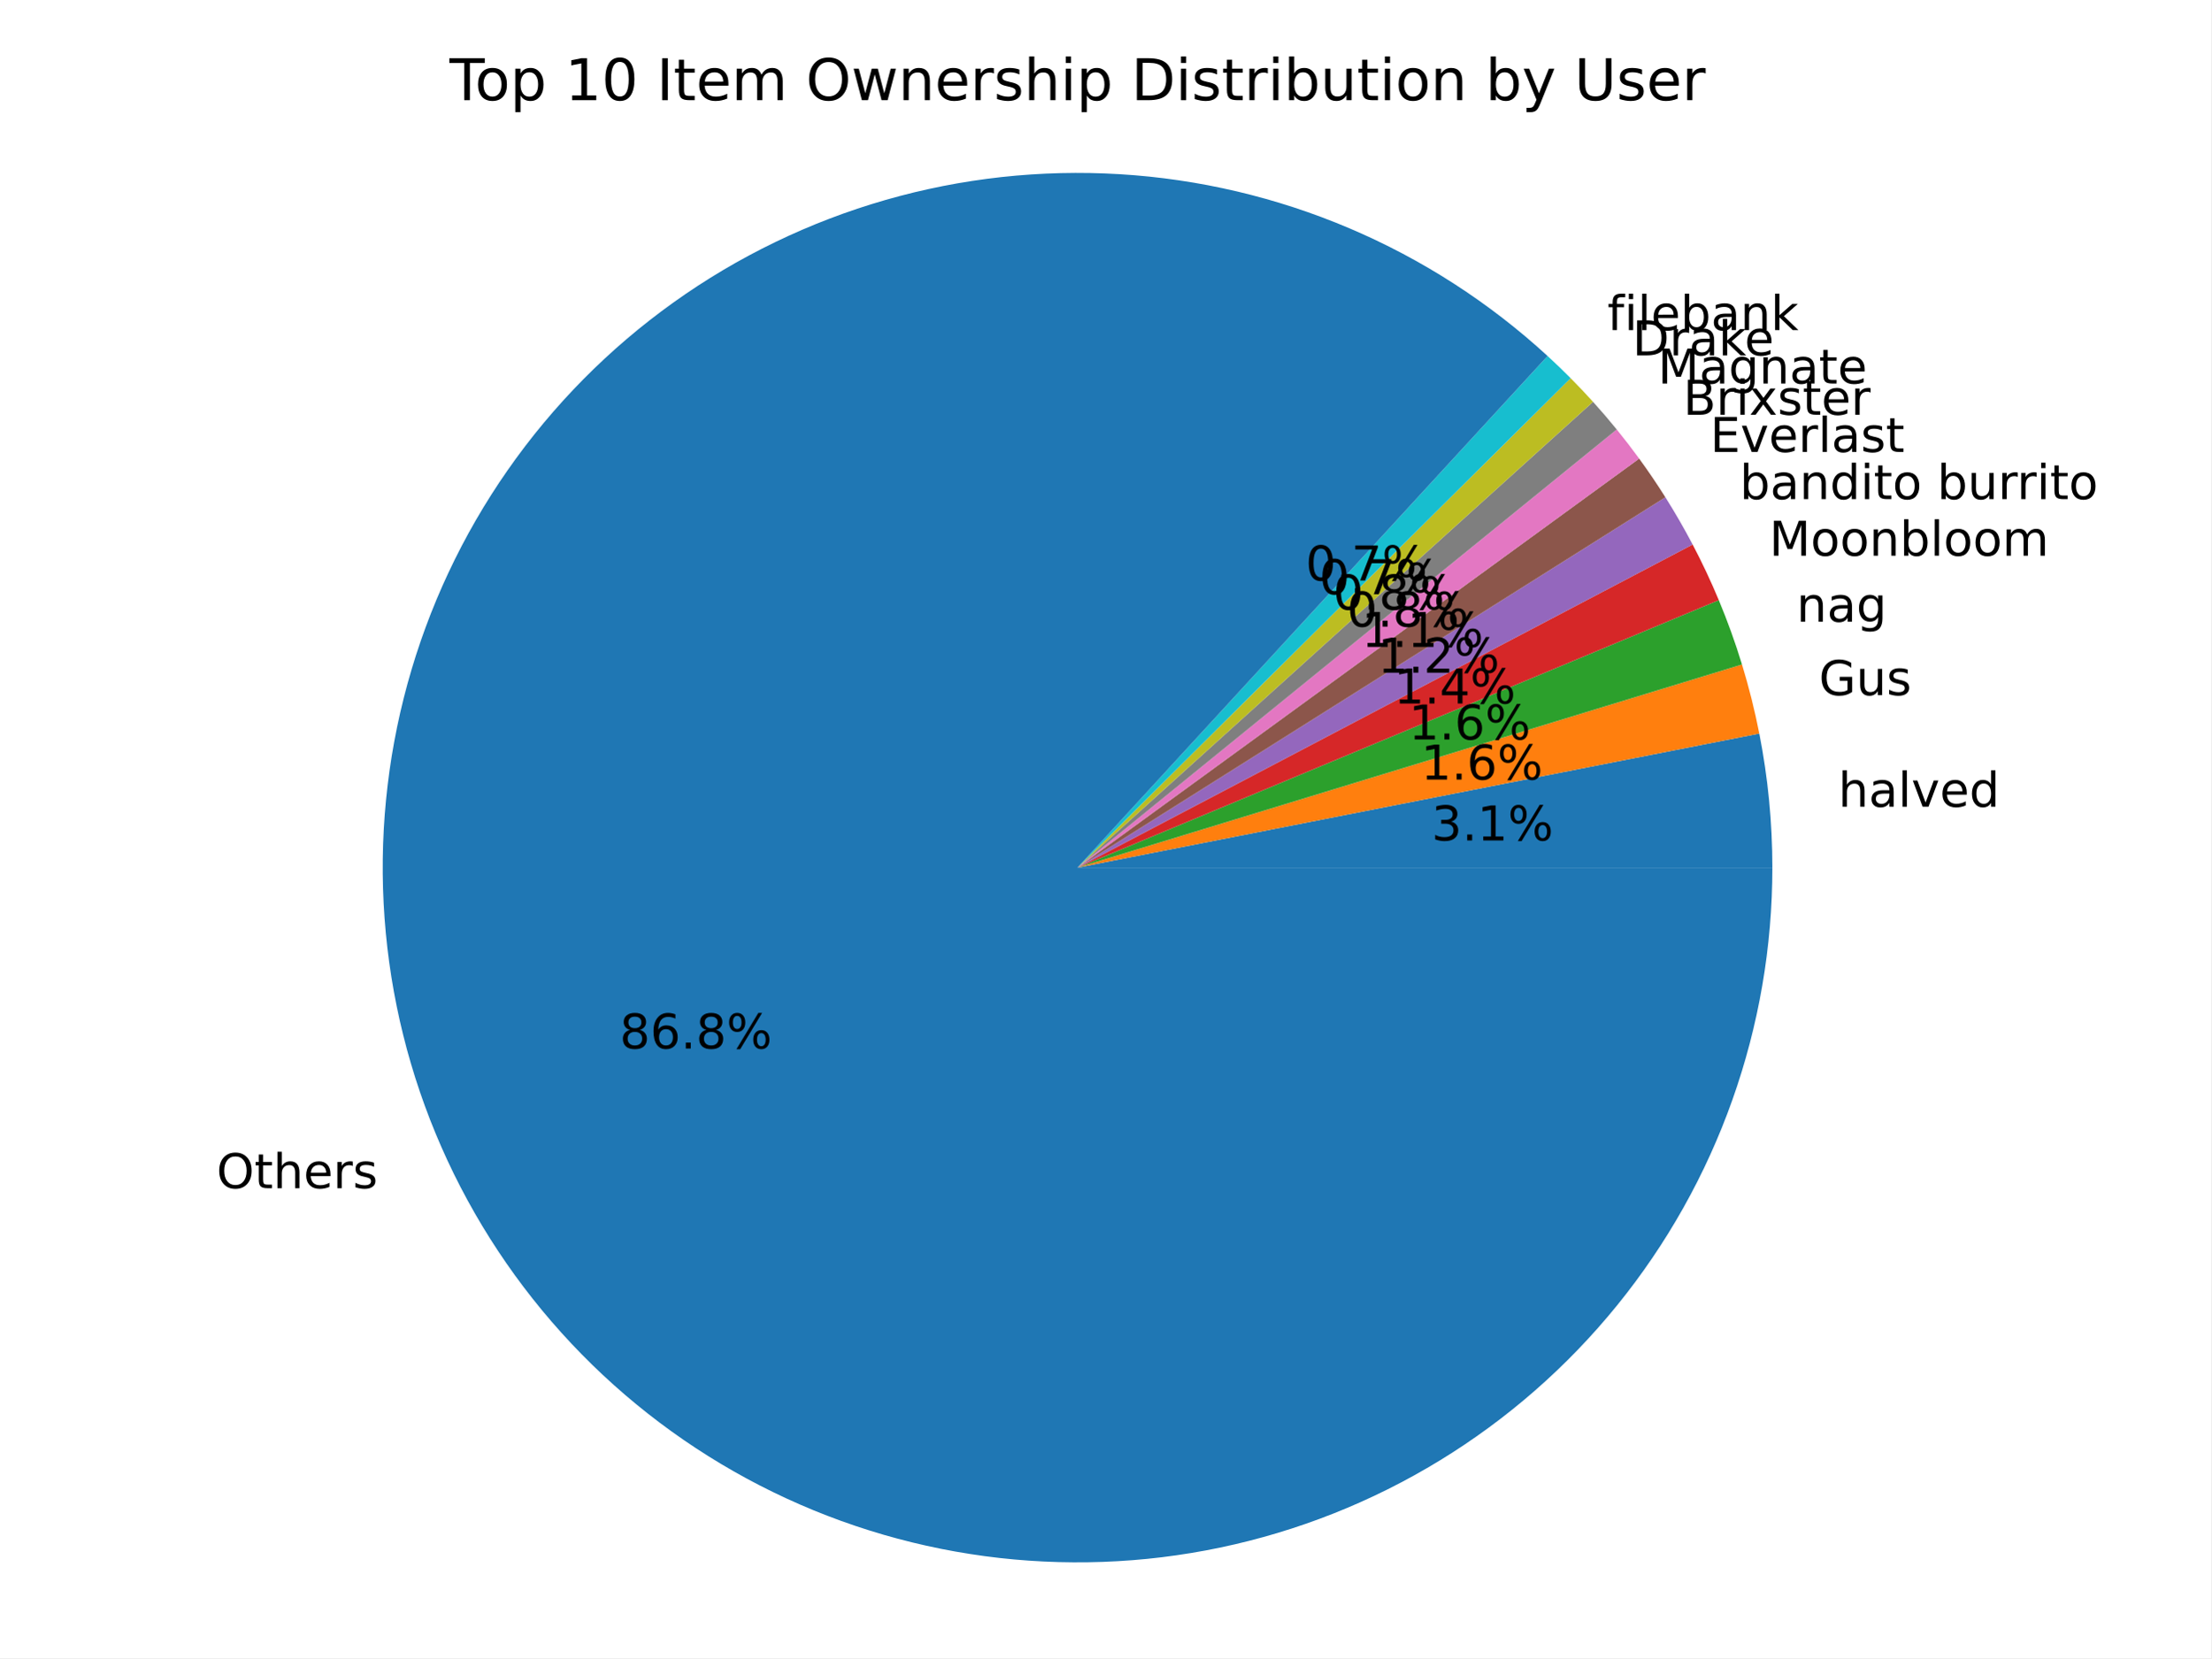
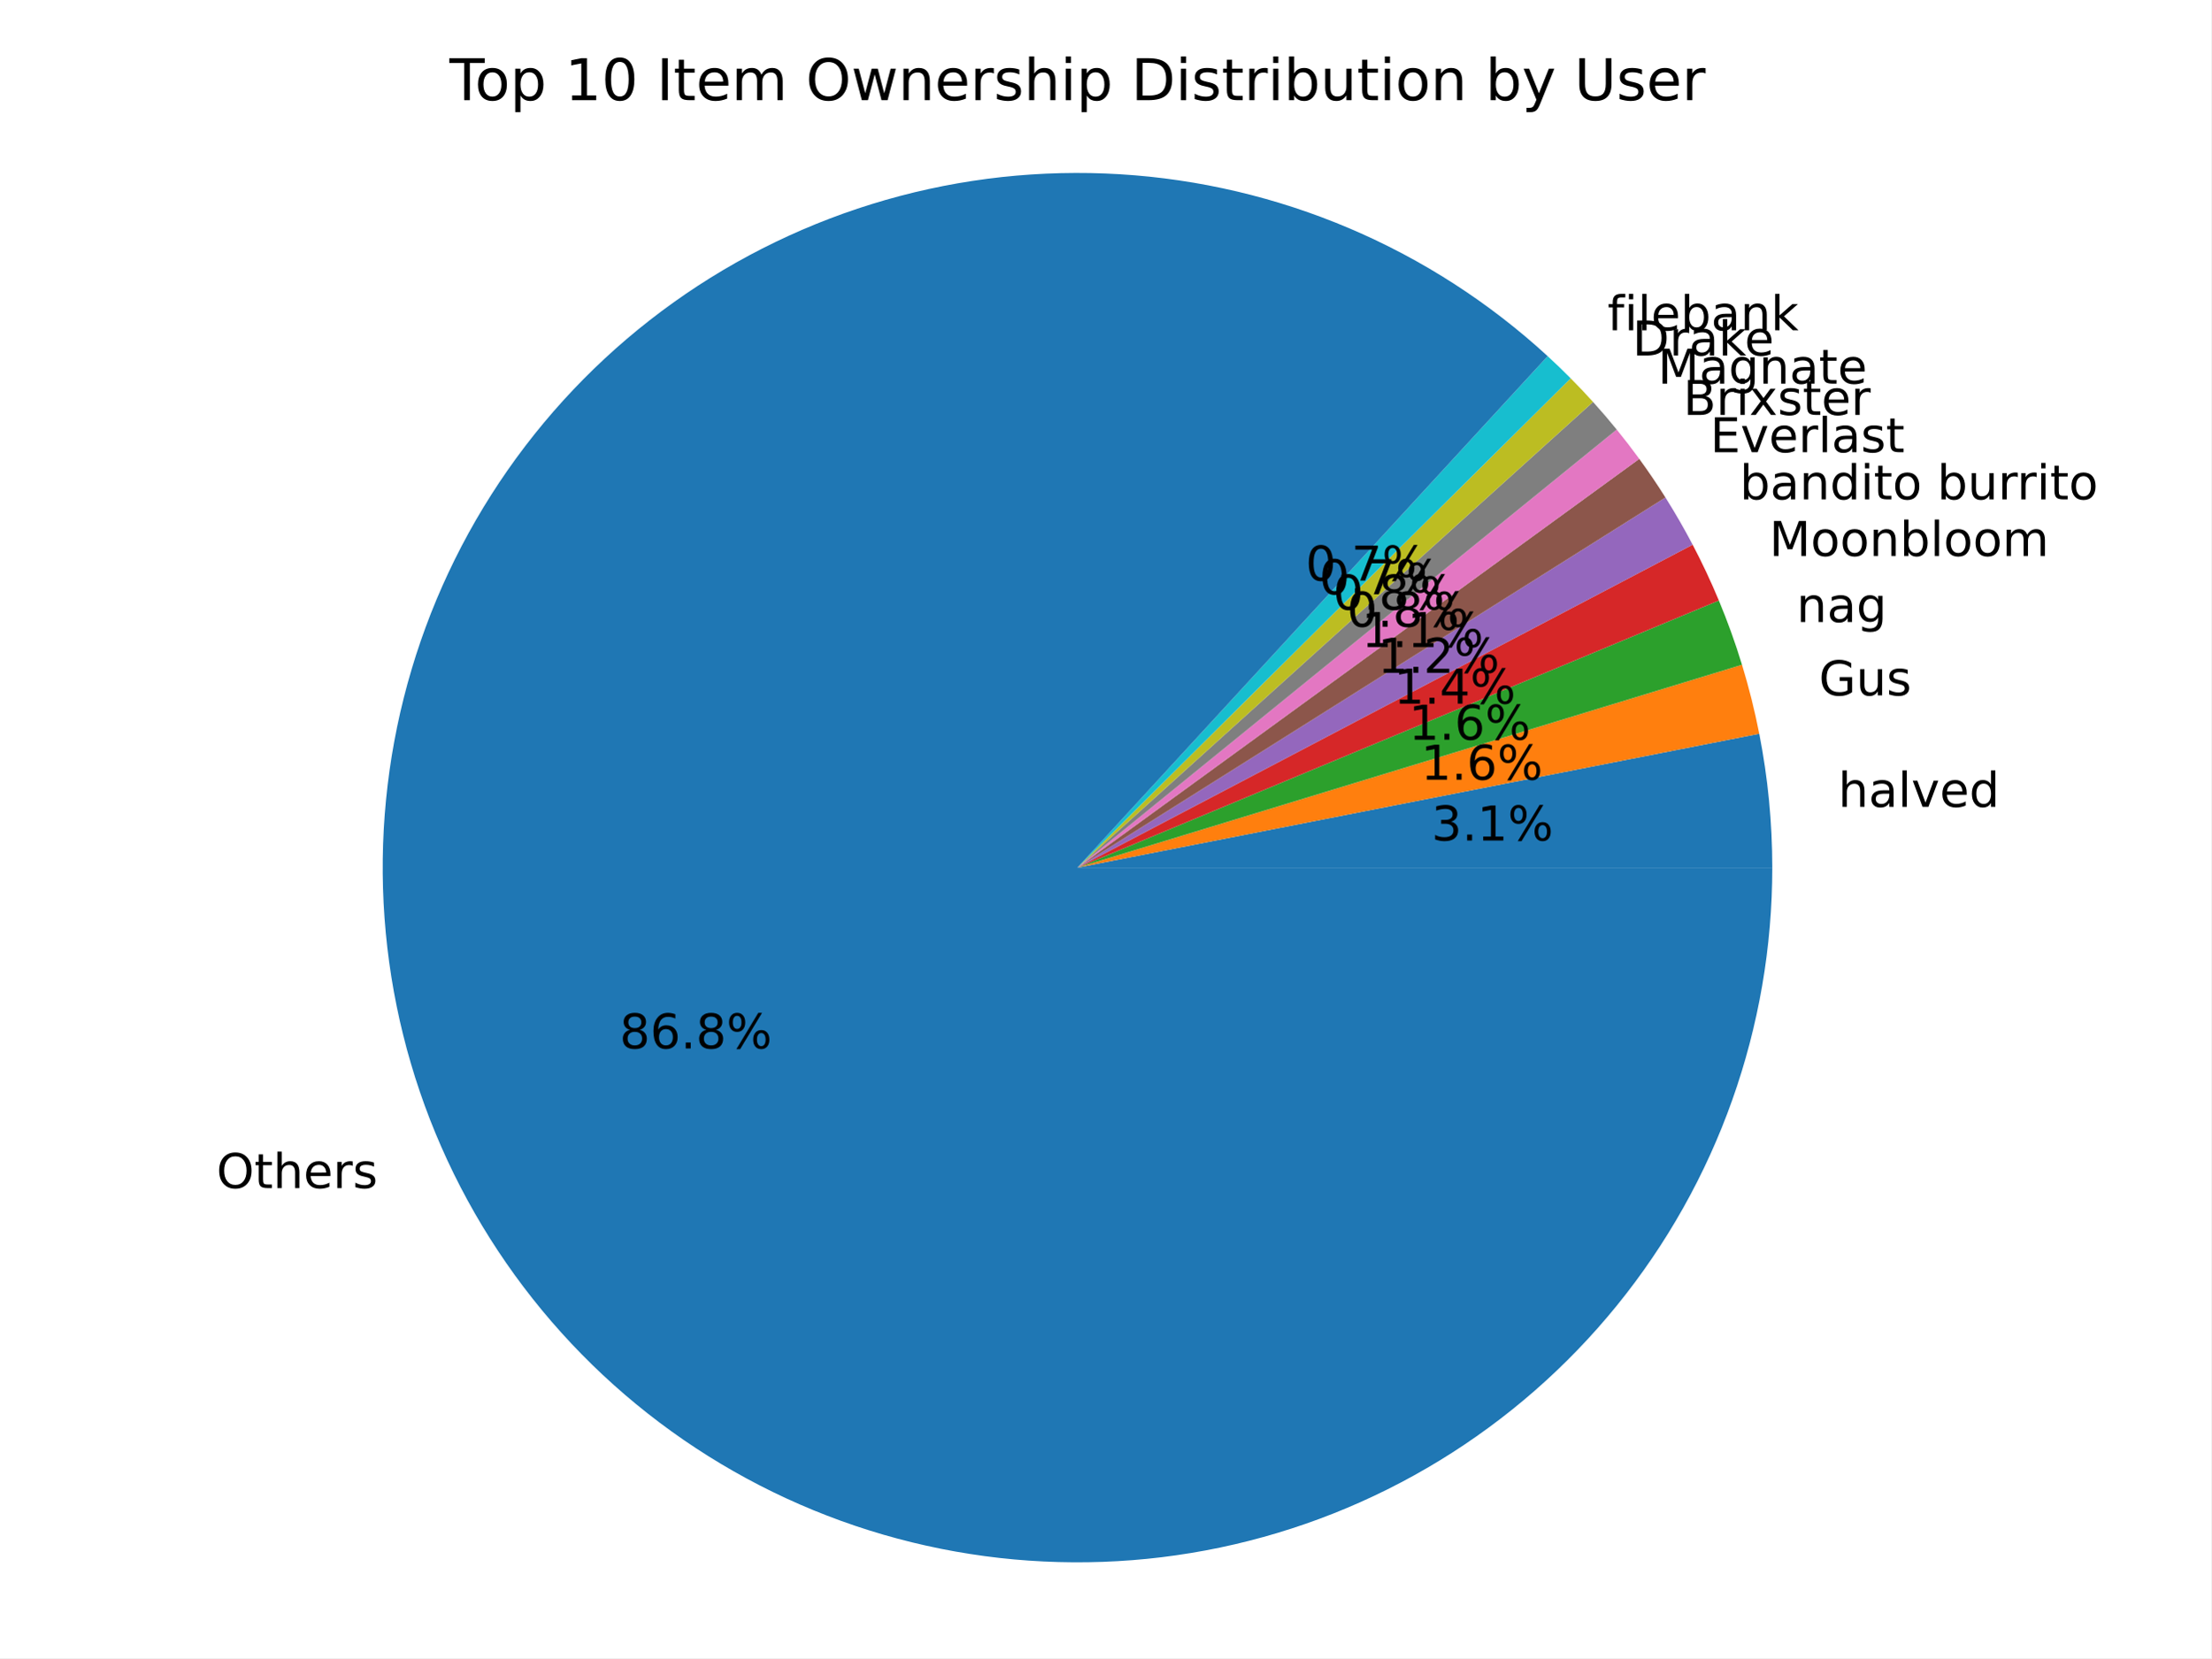
<svg xmlns="http://www.w3.org/2000/svg" xmlns:xlink="http://www.w3.org/1999/xlink" width="460.8pt" height="345.6pt" viewBox="0 0 460.8 345.6" version="1.1">
  <defs>
    <style type="text/css">*{stroke-linejoin: round; stroke-linecap: butt}</style>
  </defs>
  <g id="figure_1">
    <g id="patch_1">
      <path d="M 0 345.6  L 460.8 345.6  L 460.8 0  L 0 0  z " style="fill: #ffffff" />
    </g>
    <g id="axes_1">
      <g id="patch_2">
-         <path d="M 369.367 180.84  C 369.367 176.151 369.139 171.465 368.685 166.799  C 368.23 162.132 367.549 157.491 366.644 152.89  L 224.561 180.84  z " style="fill: #1f77b4" />
+         <path d="M 369.351 180.84  C 369.351 176.158 369.123 171.478 368.67 166.818  C 368.217 162.158 367.537 157.523 366.635 152.928  L 224.551 180.84  z " style="fill: #1f77b4" />
      </g>
      <g id="patch_3">
-         <path d="M 366.644 152.89  C 366.167 150.462 365.627 148.047 365.025 145.647  C 364.424 143.246 363.761 140.862 363.038 138.496  L 224.561 180.84  z " style="fill: #ff7f0e" />
+         <path d="M 366.635 152.928  C 366.159 150.504 365.62 148.092 365.021 145.694  C 364.421 143.297 363.76 140.916 363.038 138.553  L 224.551 180.84  z " style="fill: #ff7f0e" />
      </g>
      <g id="patch_4">
-         <path d="M 363.038 138.496  C 362.342 136.222 361.591 133.965 360.785 131.728  C 359.978 129.492 359.117 127.275 358.201 125.08  L 224.561 180.84  z " style="fill: #2ca02c" />
+         <path d="M 363.038 138.553  C 362.345 136.282 361.595 134.028 360.791 131.794  C 359.987 129.56 359.128 127.346 358.214 125.154  L 224.551 180.84  z " style="fill: #2ca02c" />
      </g>
      <g id="patch_5">
-         <path d="M 358.201 125.08  C 357.379 123.109 356.513 121.156 355.604 119.223  C 354.695 117.29 353.743 115.377 352.749 113.486  L 224.561 180.84  z " style="fill: #d62728" />
+         <path d="M 358.214 125.154  C 357.39 123.176 356.522 121.216 355.611 119.277  C 354.7 117.337 353.746 115.418 352.75 113.521  L 224.551 180.84  z " style="fill: #d62728" />
      </g>
      <g id="patch_6">
-         <path d="M 352.749 113.486  C 351.868 111.809 350.954 110.149 350.008 108.508  C 349.062 106.867 348.083 105.244 347.073 103.642  L 224.561 180.84  z " style="fill: #9467bd" />
+         <path d="M 352.75 113.521  C 351.871 111.846 350.958 110.188 350.014 108.549  C 349.069 106.91 348.093 105.289 347.085 103.688  L 224.551 180.84  z " style="fill: #9467bd" />
      </g>
      <g id="patch_7">
-         <path d="M 347.073 103.642  C 346.208 102.268 345.319 100.909 344.407 99.565  C 343.496 98.221 342.562 96.892 341.606 95.58  L 224.561 180.84  z " style="fill: #8c564b" />
+         <path d="M 347.085 103.688  C 346.221 102.316 345.334 100.959 344.424 99.616  C 343.514 98.274 342.582 96.947 341.628 95.635  L 224.551 180.84  z " style="fill: #8c564b" />
      </g>
      <g id="patch_8">
-         <path d="M 341.606 95.58  C 340.855 94.549 340.09 93.527 339.312 92.516  C 338.534 91.505 337.742 90.504 336.937 89.514  L 224.561 180.84  z " style="fill: #e377c2" />
+         <path d="M 341.628 95.635  C 340.873 94.598 340.104 93.57 339.321 92.552  C 338.538 91.535 337.742 90.528 336.932 89.531  L 224.551 180.84  z " style="fill: #e377c2" />
      </g>
      <g id="patch_9">
-         <path d="M 336.937 89.514  C 336.139 88.532 335.327 87.56 334.503 86.598  C 333.679 85.637 332.843 84.686 331.994 83.747  L 224.561 180.84  z " style="fill: #7f7f7f" />
+         <path d="M 336.932 89.531  C 336.135 88.55 335.325 87.579 334.502 86.619  C 333.679 85.659 332.844 84.709 331.996 83.771  L 224.551 180.84  z " style="fill: #7f7f7f" />
      </g>
      <g id="patch_10">
-         <path d="M 331.994 83.747  C 331.235 82.908 330.467 82.078 329.69 81.257  C 328.912 80.436 328.125 79.624 327.328 78.822  L 224.561 180.84  z " style="fill: #bcbd22" />
+         <path d="M 331.996 83.771  C 331.239 82.933 330.473 82.104 329.696 81.284  C 328.92 80.464 328.134 79.653 327.338 78.852  L 224.551 180.84  z " style="fill: #bcbd22" />
      </g>
      <g id="patch_11">
-         <path d="M 327.328 78.822  C 326.545 78.033 325.753 77.253 324.952 76.482  C 324.151 75.712 323.341 74.95 322.522 74.198  L 224.561 180.84  z " style="fill: #17becf" />
+         <path d="M 327.338 78.852  C 326.556 78.064 325.766 77.285 324.966 76.515  C 324.166 75.745 323.358 74.985 322.54 74.233  L 224.551 180.84  z " style="fill: #17becf" />
      </g>
      <g id="patch_12">
-         <path d="M 322.522 74.198  C 310.373 63.038 296.405 54.035 281.223 47.58  C 266.041 41.125 249.866 37.311 233.4 36.304  C 216.933 35.297 200.414 37.112 184.559 41.669  C 168.703 46.226 153.743 53.46 140.324 63.057  C 126.905 72.654 115.224 84.474 105.787 98.006  C 96.35 111.538 89.294 126.583 84.925 142.492  C 80.556 158.4 78.938 174.939 80.14 191.393  C 81.342 207.846 85.348 223.974 91.983 239.078  C 98.618 254.183 107.785 268.043 119.089 280.059  C 130.393 292.076 143.668 302.072 158.339 309.617  C 173.011 317.161 188.864 322.143 205.214 324.348  C 221.563 326.552 238.17 325.946 254.315 322.556  C 270.461 319.166 285.909 313.042 299.991 304.448  C 314.074 295.855 326.585 284.917 336.983 272.109  C 347.381 259.301 355.515 244.81 361.031 229.262  C 366.548 213.714 369.367 197.338 369.367 180.84  L 224.561 180.84  z " style="fill: #1f77b4" />
+         <path d="M 322.54 74.233  C 310.394 63.069 296.429 54.062 281.248 47.602  C 266.068 41.143 249.895 37.324 233.428 36.313  C 216.961 35.302 200.442 37.112 184.585 41.665  C 168.729 46.219 153.766 53.449 140.345 63.043  C 126.924 72.637 115.24 84.455 105.8 97.985  C 96.36 111.515 89.301 126.559 84.929 142.467  C 80.557 158.374 78.936 174.913 80.135 191.367  C 81.335 207.821 85.337 223.95 91.97 239.055  C 98.603 254.161 107.769 268.023 119.071 280.041  C 130.373 292.058 143.647 302.057 158.318 309.603  C 172.988 317.149 188.841 322.133 205.191 324.339  C 221.54 326.545 238.147 325.94 254.293 322.552  C 270.439 319.163 285.888 313.04 299.971 304.447  C 314.054 295.854 326.566 284.917 336.964 272.109  C 347.363 259.302 355.497 244.81 361.014 229.263  C 366.531 213.715 369.351 197.338 369.351 180.84  L 224.551 180.84  z " style="fill: #1f77b4" />
      </g>
      <g id="matplotlib.axis_1" />
      <g id="matplotlib.axis_2" />
      <g id="text_1">
-         <g transform="translate(383.0972 168.1542) scale(0.1 -0.1)">
+         <g transform="translate(383.0819 168.1755) scale(0.1 -0.1)">
          <defs>
            <path id="DejaVuSans-68" d="M 3513 2113  L 3513 0  L 2938 0  L 2938 2094  Q 2938 2591 2744 2837  Q 2550 3084 2163 3084  Q 1697 3084 1428 2787  Q 1159 2491 1159 1978  L 1159 0  L 581 0  L 581 4863  L 1159 4863  L 1159 2956  Q 1366 3272 1645 3428  Q 1925 3584 2291 3584  Q 2894 3584 3203 3211  Q 3513 2838 3513 2113  z " transform="scale(0.015625)" />
            <path id="DejaVuSans-61" d="M 2194 1759  Q 1497 1759 1228 1600  Q 959 1441 959 1056  Q 959 750 1161 570  Q 1363 391 1709 391  Q 2188 391 2477 730  Q 2766 1069 2766 1631  L 2766 1759  L 2194 1759  z M 3341 1997  L 3341 0  L 2766 0  L 2766 531  Q 2569 213 2275 61  Q 1981 -91 1556 -91  Q 1019 -91 701 211  Q 384 513 384 1019  Q 384 1609 779 1909  Q 1175 2209 1959 2209  L 2766 2209  L 2766 2266  Q 2766 2663 2505 2880  Q 2244 3097 1772 3097  Q 1472 3097 1187 3025  Q 903 2953 641 2809  L 641 3341  Q 956 3463 1253 3523  Q 1550 3584 1831 3584  Q 2591 3584 2966 3190  Q 3341 2797 3341 1997  z " transform="scale(0.015625)" />
            <path id="DejaVuSans-6c" d="M 603 4863  L 1178 4863  L 1178 0  L 603 0  L 603 4863  z " transform="scale(0.015625)" />
            <path id="DejaVuSans-76" d="M 191 3500  L 800 3500  L 1894 563  L 2988 3500  L 3597 3500  L 2284 0  L 1503 0  L 191 3500  z " transform="scale(0.015625)" />
            <path id="DejaVuSans-65" d="M 3597 1894  L 3597 1613  L 953 1613  Q 991 1019 1311 708  Q 1631 397 2203 397  Q 2534 397 2845 478  Q 3156 559 3463 722  L 3463 178  Q 3153 47 2828 -22  Q 2503 -91 2169 -91  Q 1331 -91 842 396  Q 353 884 353 1716  Q 353 2575 817 3079  Q 1281 3584 2069 3584  Q 2775 3584 3186 3129  Q 3597 2675 3597 1894  z M 3022 2063  Q 3016 2534 2758 2815  Q 2500 3097 2075 3097  Q 1594 3097 1305 2825  Q 1016 2553 972 2059  L 3022 2063  z " transform="scale(0.015625)" />
            <path id="DejaVuSans-64" d="M 2906 2969  L 2906 4863  L 3481 4863  L 3481 0  L 2906 0  L 2906 525  Q 2725 213 2448 61  Q 2172 -91 1784 -91  Q 1150 -91 751 415  Q 353 922 353 1747  Q 353 2572 751 3078  Q 1150 3584 1784 3584  Q 2172 3584 2448 3432  Q 2725 3281 2906 2969  z M 947 1747  Q 947 1113 1208 752  Q 1469 391 1925 391  Q 2381 391 2643 752  Q 2906 1113 2906 1747  Q 2906 2381 2643 2742  Q 2381 3103 1925 3103  Q 1469 3103 1208 2742  Q 947 2381 947 1747  z " transform="scale(0.015625)" />
          </defs>
          <use xlink:href="#DejaVuSans-68" />
          <use xlink:href="#DejaVuSans-61" x="63.379" />
          <use xlink:href="#DejaVuSans-6c" x="124.658" />
          <use xlink:href="#DejaVuSans-76" x="152.441" />
          <use xlink:href="#DejaVuSans-65" x="211.621" />
          <use xlink:href="#DejaVuSans-64" x="273.145" />
        </g>
      </g>
      <g id="text_2">
-         <g transform="translate(298.333 175.1747) scale(0.1 -0.1)">
+         <g transform="translate(298.3202 175.1864) scale(0.1 -0.1)">
          <defs>
            <path id="DejaVuSans-33" d="M 2597 2516  Q 3050 2419 3304 2112  Q 3559 1806 3559 1356  Q 3559 666 3084 287  Q 2609 -91 1734 -91  Q 1441 -91 1130 -33  Q 819 25 488 141  L 488 750  Q 750 597 1062 519  Q 1375 441 1716 441  Q 2309 441 2620 675  Q 2931 909 2931 1356  Q 2931 1769 2642 2001  Q 2353 2234 1838 2234  L 1294 2234  L 1294 2753  L 1863 2753  Q 2328 2753 2575 2939  Q 2822 3125 2822 3475  Q 2822 3834 2567 4026  Q 2313 4219 1838 4219  Q 1578 4219 1281 4162  Q 984 4106 628 3988  L 628 4550  Q 988 4650 1302 4700  Q 1616 4750 1894 4750  Q 2613 4750 3031 4423  Q 3450 4097 3450 3541  Q 3450 3153 3228 2886  Q 3006 2619 2597 2516  z " transform="scale(0.015625)" />
            <path id="DejaVuSans-2e" d="M 684 794  L 1344 794  L 1344 0  L 684 0  L 684 794  z " transform="scale(0.015625)" />
            <path id="DejaVuSans-31" d="M 794 531  L 1825 531  L 1825 4091  L 703 3866  L 703 4441  L 1819 4666  L 2450 4666  L 2450 531  L 3481 531  L 3481 0  L 794 0  L 794 531  z " transform="scale(0.015625)" />
            <path id="DejaVuSans-25" d="M 4653 2053  Q 4381 2053 4226 1822  Q 4072 1591 4072 1178  Q 4072 772 4226 539  Q 4381 306 4653 306  Q 4919 306 5073 539  Q 5228 772 5228 1178  Q 5228 1588 5073 1820  Q 4919 2053 4653 2053  z M 4653 2450  Q 5147 2450 5437 2106  Q 5728 1763 5728 1178  Q 5728 594 5436 251  Q 5144 -91 4653 -91  Q 4153 -91 3862 251  Q 3572 594 3572 1178  Q 3572 1766 3864 2108  Q 4156 2450 4653 2450  z M 1428 4353  Q 1159 4353 1004 4120  Q 850 3888 850 3481  Q 850 3069 1003 2837  Q 1156 2606 1428 2606  Q 1700 2606 1854 2837  Q 2009 3069 2009 3481  Q 2009 3884 1853 4118  Q 1697 4353 1428 4353  z M 4250 4750  L 4750 4750  L 1831 -91  L 1331 -91  L 4250 4750  z M 1428 4750  Q 1922 4750 2215 4408  Q 2509 4066 2509 3481  Q 2509 2891 2217 2550  Q 1925 2209 1428 2209  Q 931 2209 642 2551  Q 353 2894 353 3481  Q 353 4063 643 4406  Q 934 4750 1428 4750  z " transform="scale(0.015625)" />
          </defs>
          <use xlink:href="#DejaVuSans-33" />
          <use xlink:href="#DejaVuSans-2e" x="63.623" />
          <use xlink:href="#DejaVuSans-31" x="95.41" />
          <use xlink:href="#DejaVuSans-25" x="159.033" />
        </g>
      </g>
      <g id="text_3">
-         <g transform="translate(379.0719 144.8867) scale(0.1 -0.1)">
+         <g transform="translate(379.0674 144.9392) scale(0.1 -0.1)">
          <defs>
            <path id="DejaVuSans-47" d="M 3809 666  L 3809 1919  L 2778 1919  L 2778 2438  L 4434 2438  L 4434 434  Q 4069 175 3628 42  Q 3188 -91 2688 -91  Q 1594 -91 976 548  Q 359 1188 359 2328  Q 359 3472 976 4111  Q 1594 4750 2688 4750  Q 3144 4750 3555 4637  Q 3966 4525 4313 4306  L 4313 3634  Q 3963 3931 3569 4081  Q 3175 4231 2741 4231  Q 1884 4231 1454 3753  Q 1025 3275 1025 2328  Q 1025 1384 1454 906  Q 1884 428 2741 428  Q 3075 428 3337 486  Q 3600 544 3809 666  z " transform="scale(0.015625)" />
            <path id="DejaVuSans-75" d="M 544 1381  L 544 3500  L 1119 3500  L 1119 1403  Q 1119 906 1312 657  Q 1506 409 1894 409  Q 2359 409 2629 706  Q 2900 1003 2900 1516  L 2900 3500  L 3475 3500  L 3475 0  L 2900 0  L 2900 538  Q 2691 219 2414 64  Q 2138 -91 1772 -91  Q 1169 -91 856 284  Q 544 659 544 1381  z M 1991 3584  L 1991 3584  z " transform="scale(0.015625)" />
            <path id="DejaVuSans-73" d="M 2834 3397  L 2834 2853  Q 2591 2978 2328 3040  Q 2066 3103 1784 3103  Q 1356 3103 1142 2972  Q 928 2841 928 2578  Q 928 2378 1081 2264  Q 1234 2150 1697 2047  L 1894 2003  Q 2506 1872 2764 1633  Q 3022 1394 3022 966  Q 3022 478 2636 193  Q 2250 -91 1575 -91  Q 1294 -91 989 -36  Q 684 19 347 128  L 347 722  Q 666 556 975 473  Q 1284 391 1588 391  Q 1994 391 2212 530  Q 2431 669 2431 922  Q 2431 1156 2273 1281  Q 2116 1406 1581 1522  L 1381 1569  Q 847 1681 609 1914  Q 372 2147 372 2553  Q 372 3047 722 3315  Q 1072 3584 1716 3584  Q 2034 3584 2315 3537  Q 2597 3491 2834 3397  z " transform="scale(0.015625)" />
          </defs>
          <use xlink:href="#DejaVuSans-47" />
          <use xlink:href="#DejaVuSans-75" x="77.49" />
          <use xlink:href="#DejaVuSans-73" x="140.869" />
        </g>
      </g>
      <g id="text_4">
-         <g transform="translate(296.1374 162.4834) scale(0.1 -0.1)">
+         <g transform="translate(296.1305 162.512) scale(0.1 -0.1)">
          <defs>
            <path id="DejaVuSans-36" d="M 2113 2584  Q 1688 2584 1439 2293  Q 1191 2003 1191 1497  Q 1191 994 1439 701  Q 1688 409 2113 409  Q 2538 409 2786 701  Q 3034 994 3034 1497  Q 3034 2003 2786 2293  Q 2538 2584 2113 2584  z M 3366 4563  L 3366 3988  Q 3128 4100 2886 4159  Q 2644 4219 2406 4219  Q 1781 4219 1451 3797  Q 1122 3375 1075 2522  Q 1259 2794 1537 2939  Q 1816 3084 2150 3084  Q 2853 3084 3261 2657  Q 3669 2231 3669 1497  Q 3669 778 3244 343  Q 2819 -91 2113 -91  Q 1303 -91 875 529  Q 447 1150 447 2328  Q 447 3434 972 4092  Q 1497 4750 2381 4750  Q 2619 4750 2861 4703  Q 3103 4656 3366 4563  z " transform="scale(0.015625)" />
          </defs>
          <use xlink:href="#DejaVuSans-31" />
          <use xlink:href="#DejaVuSans-2e" x="63.623" />
          <use xlink:href="#DejaVuSans-36" x="95.41" />
          <use xlink:href="#DejaVuSans-25" x="159.033" />
        </g>
      </g>
      <g id="text_5">
-         <g transform="translate(374.407 129.5767) scale(0.1 -0.1)">
+         <g transform="translate(374.415 129.6485) scale(0.1 -0.1)">
          <defs>
            <path id="DejaVuSans-6e" d="M 3513 2113  L 3513 0  L 2938 0  L 2938 2094  Q 2938 2591 2744 2837  Q 2550 3084 2163 3084  Q 1697 3084 1428 2787  Q 1159 2491 1159 1978  L 1159 0  L 581 0  L 581 3500  L 1159 3500  L 1159 2956  Q 1366 3272 1645 3428  Q 1925 3584 2291 3584  Q 2894 3584 3203 3211  Q 3513 2838 3513 2113  z " transform="scale(0.015625)" />
            <path id="DejaVuSans-67" d="M 2906 1791  Q 2906 2416 2648 2759  Q 2391 3103 1925 3103  Q 1463 3103 1205 2759  Q 947 2416 947 1791  Q 947 1169 1205 825  Q 1463 481 1925 481  Q 2391 481 2648 825  Q 2906 1169 2906 1791  z M 3481 434  Q 3481 -459 3084 -895  Q 2688 -1331 1869 -1331  Q 1566 -1331 1297 -1286  Q 1028 -1241 775 -1147  L 775 -588  Q 1028 -725 1275 -790  Q 1522 -856 1778 -856  Q 2344 -856 2625 -561  Q 2906 -266 2906 331  L 2906 616  Q 2728 306 2450 153  Q 2172 0 1784 0  Q 1141 0 747 490  Q 353 981 353 1791  Q 353 2603 747 3093  Q 1141 3584 1784 3584  Q 2172 3584 2450 3431  Q 2728 3278 2906 2969  L 2906 3500  L 3481 3500  L 3481 434  z " transform="scale(0.015625)" />
          </defs>
          <use xlink:href="#DejaVuSans-6e" />
          <use xlink:href="#DejaVuSans-61" x="63.379" />
          <use xlink:href="#DejaVuSans-67" x="124.658" />
        </g>
      </g>
      <g id="text_6">
-         <g transform="translate(293.5929 154.1324) scale(0.1 -0.1)">
+         <g transform="translate(293.5928 154.1716) scale(0.1 -0.1)">
          <use xlink:href="#DejaVuSans-31" />
          <use xlink:href="#DejaVuSans-2e" x="63.623" />
          <use xlink:href="#DejaVuSans-36" x="95.41" />
          <use xlink:href="#DejaVuSans-25" x="159.033" />
        </g>
      </g>
      <g id="text_7">
-         <g transform="translate(368.7078 115.8206) scale(0.1 -0.1)">
+         <g transform="translate(368.7174 115.8796) scale(0.1 -0.1)">
          <defs>
            <path id="DejaVuSans-4d" d="M 628 4666  L 1569 4666  L 2759 1491  L 3956 4666  L 4897 4666  L 4897 0  L 4281 0  L 4281 4097  L 3078 897  L 2444 897  L 1241 4097  L 1241 0  L 628 0  L 628 4666  z " transform="scale(0.015625)" />
            <path id="DejaVuSans-6f" d="M 1959 3097  Q 1497 3097 1228 2736  Q 959 2375 959 1747  Q 959 1119 1226 758  Q 1494 397 1959 397  Q 2419 397 2687 759  Q 2956 1122 2956 1747  Q 2956 2369 2687 2733  Q 2419 3097 1959 3097  z M 1959 3584  Q 2709 3584 3137 3096  Q 3566 2609 3566 1747  Q 3566 888 3137 398  Q 2709 -91 1959 -91  Q 1206 -91 779 398  Q 353 888 353 1747  Q 353 2609 779 3096  Q 1206 3584 1959 3584  z " transform="scale(0.015625)" />
            <path id="DejaVuSans-62" d="M 3116 1747  Q 3116 2381 2855 2742  Q 2594 3103 2138 3103  Q 1681 3103 1420 2742  Q 1159 2381 1159 1747  Q 1159 1113 1420 752  Q 1681 391 2138 391  Q 2594 391 2855 752  Q 3116 1113 3116 1747  z M 1159 2969  Q 1341 3281 1617 3432  Q 1894 3584 2278 3584  Q 2916 3584 3314 3078  Q 3713 2572 3713 1747  Q 3713 922 3314 415  Q 2916 -91 2278 -91  Q 1894 -91 1617 61  Q 1341 213 1159 525  L 1159 0  L 581 0  L 581 4863  L 1159 4863  L 1159 2969  z " transform="scale(0.015625)" />
            <path id="DejaVuSans-6d" d="M 3328 2828  Q 3544 3216 3844 3400  Q 4144 3584 4550 3584  Q 5097 3584 5394 3201  Q 5691 2819 5691 2113  L 5691 0  L 5113 0  L 5113 2094  Q 5113 2597 4934 2840  Q 4756 3084 4391 3084  Q 3944 3084 3684 2787  Q 3425 2491 3425 1978  L 3425 0  L 2847 0  L 2847 2094  Q 2847 2600 2669 2842  Q 2491 3084 2119 3084  Q 1678 3084 1418 2786  Q 1159 2488 1159 1978  L 1159 0  L 581 0  L 581 3500  L 1159 3500  L 1159 2956  Q 1356 3278 1631 3431  Q 1906 3584 2284 3584  Q 2666 3584 2933 3390  Q 3200 3197 3328 2828  z " transform="scale(0.015625)" />
          </defs>
          <use xlink:href="#DejaVuSans-4d" />
          <use xlink:href="#DejaVuSans-6f" x="86.279" />
          <use xlink:href="#DejaVuSans-6f" x="147.461" />
          <use xlink:href="#DejaVuSans-6e" x="208.643" />
          <use xlink:href="#DejaVuSans-62" x="272.021" />
          <use xlink:href="#DejaVuSans-6c" x="335.498" />
          <use xlink:href="#DejaVuSans-6f" x="363.281" />
          <use xlink:href="#DejaVuSans-6f" x="424.463" />
          <use xlink:href="#DejaVuSans-6d" x="485.645" />
        </g>
      </g>
      <g id="text_8">
-         <g transform="translate(290.4843 146.6291) scale(0.1 -0.1)">
+         <g transform="translate(290.485 146.6613) scale(0.1 -0.1)">
          <defs>
            <path id="DejaVuSans-34" d="M 2419 4116  L 825 1625  L 2419 1625  L 2419 4116  z M 2253 4666  L 3047 4666  L 3047 1625  L 3713 1625  L 3713 1100  L 3047 1100  L 3047 0  L 2419 0  L 2419 1100  L 313 1100  L 313 1709  L 2253 4666  z " transform="scale(0.015625)" />
          </defs>
          <use xlink:href="#DejaVuSans-31" />
          <use xlink:href="#DejaVuSans-2e" x="63.623" />
          <use xlink:href="#DejaVuSans-34" x="95.41" />
          <use xlink:href="#DejaVuSans-25" x="159.033" />
        </g>
      </g>
      <g id="text_9">
-         <g transform="translate(362.5526 104.0344) scale(0.1 -0.1)">
+         <g transform="translate(362.56 104.0794) scale(0.1 -0.1)">
          <defs>
            <path id="DejaVuSans-69" d="M 603 3500  L 1178 3500  L 1178 0  L 603 0  L 603 3500  z M 603 4863  L 1178 4863  L 1178 4134  L 603 4134  L 603 4863  z " transform="scale(0.015625)" />
            <path id="DejaVuSans-74" d="M 1172 4494  L 1172 3500  L 2356 3500  L 2356 3053  L 1172 3053  L 1172 1153  Q 1172 725 1289 603  Q 1406 481 1766 481  L 2356 481  L 2356 0  L 1766 0  Q 1100 0 847 248  Q 594 497 594 1153  L 594 3053  L 172 3053  L 172 3500  L 594 3500  L 594 4494  L 1172 4494  z " transform="scale(0.015625)" />
            <path id="DejaVuSans-20" transform="scale(0.015625)" />
            <path id="DejaVuSans-72" d="M 2631 2963  Q 2534 3019 2420 3045  Q 2306 3072 2169 3072  Q 1681 3072 1420 2755  Q 1159 2438 1159 1844  L 1159 0  L 581 0  L 581 3500  L 1159 3500  L 1159 2956  Q 1341 3275 1631 3429  Q 1922 3584 2338 3584  Q 2397 3584 2469 3576  Q 2541 3569 2628 3553  L 2631 2963  z " transform="scale(0.015625)" />
          </defs>
          <use xlink:href="#DejaVuSans-62" />
          <use xlink:href="#DejaVuSans-61" x="63.477" />
          <use xlink:href="#DejaVuSans-6e" x="124.756" />
          <use xlink:href="#DejaVuSans-64" x="188.135" />
          <use xlink:href="#DejaVuSans-69" x="251.611" />
          <use xlink:href="#DejaVuSans-74" x="279.395" />
          <use xlink:href="#DejaVuSans-6f" x="318.604" />
          <use xlink:href="#DejaVuSans-20" x="379.785" />
          <use xlink:href="#DejaVuSans-62" x="411.572" />
          <use xlink:href="#DejaVuSans-75" x="475.049" />
          <use xlink:href="#DejaVuSans-72" x="538.428" />
          <use xlink:href="#DejaVuSans-72" x="577.791" />
          <use xlink:href="#DejaVuSans-69" x="618.904" />
          <use xlink:href="#DejaVuSans-74" x="646.688" />
          <use xlink:href="#DejaVuSans-6f" x="685.896" />
        </g>
      </g>
      <g id="text_10">
-         <g transform="translate(287.1269 140.2003) scale(0.1 -0.1)">
+         <g transform="translate(287.1264 140.2248) scale(0.1 -0.1)">
          <defs>
            <path id="DejaVuSans-32" d="M 1228 531  L 3431 531  L 3431 0  L 469 0  L 469 531  Q 828 903 1448 1529  Q 2069 2156 2228 2338  Q 2531 2678 2651 2914  Q 2772 3150 2772 3378  Q 2772 3750 2511 3984  Q 2250 4219 1831 4219  Q 1534 4219 1204 4116  Q 875 4013 500 3803  L 500 4441  Q 881 4594 1212 4672  Q 1544 4750 1819 4750  Q 2544 4750 2975 4387  Q 3406 4025 3406 3419  Q 3406 3131 3298 2873  Q 3191 2616 2906 2266  Q 2828 2175 2409 1742  Q 1991 1309 1228 531  z " transform="scale(0.015625)" />
          </defs>
          <use xlink:href="#DejaVuSans-31" />
          <use xlink:href="#DejaVuSans-2e" x="63.623" />
          <use xlink:href="#DejaVuSans-32" x="95.41" />
          <use xlink:href="#DejaVuSans-25" x="159.033" />
        </g>
      </g>
      <g id="text_11">
-         <g transform="translate(356.392 94.19661) scale(0.1 -0.1)">
+         <g transform="translate(356.4114 94.25306) scale(0.1 -0.1)">
          <defs>
            <path id="DejaVuSans-45" d="M 628 4666  L 3578 4666  L 3578 4134  L 1259 4134  L 1259 2753  L 3481 2753  L 3481 2222  L 1259 2222  L 1259 531  L 3634 531  L 3634 0  L 628 0  L 628 4666  z " transform="scale(0.015625)" />
          </defs>
          <use xlink:href="#DejaVuSans-45" />
          <use xlink:href="#DejaVuSans-76" x="63.184" />
          <use xlink:href="#DejaVuSans-65" x="122.363" />
          <use xlink:href="#DejaVuSans-72" x="183.887" />
          <use xlink:href="#DejaVuSans-6c" x="225" />
          <use xlink:href="#DejaVuSans-61" x="252.783" />
          <use xlink:href="#DejaVuSans-73" x="314.062" />
          <use xlink:href="#DejaVuSans-74" x="366.162" />
        </g>
      </g>
      <g id="text_12">
-         <g transform="translate(283.7666 134.8342) scale(0.1 -0.1)">
+         <g transform="translate(283.7726 134.865) scale(0.1 -0.1)">
          <use xlink:href="#DejaVuSans-31" />
          <use xlink:href="#DejaVuSans-2e" x="63.623" />
          <use xlink:href="#DejaVuSans-31" x="95.41" />
          <use xlink:href="#DejaVuSans-25" x="159.033" />
        </g>
      </g>
      <g id="text_13">
-         <g transform="translate(350.7868 86.44323) scale(0.1 -0.1)">
+         <g transform="translate(350.7979 86.48271) scale(0.1 -0.1)">
          <defs>
            <path id="DejaVuSans-42" d="M 1259 2228  L 1259 519  L 2272 519  Q 2781 519 3026 730  Q 3272 941 3272 1375  Q 3272 1813 3026 2020  Q 2781 2228 2272 2228  L 1259 2228  z M 1259 4147  L 1259 2741  L 2194 2741  Q 2656 2741 2882 2914  Q 3109 3088 3109 3444  Q 3109 3797 2882 3972  Q 2656 4147 2194 4147  L 1259 4147  z M 628 4666  L 2241 4666  Q 2963 4666 3353 4366  Q 3744 4066 3744 3513  Q 3744 3084 3544 2831  Q 3344 2578 2956 2516  Q 3422 2416 3680 2098  Q 3938 1781 3938 1306  Q 3938 681 3513 340  Q 3088 0 2303 0  L 628 0  L 628 4666  z " transform="scale(0.015625)" />
            <path id="DejaVuSans-78" d="M 3513 3500  L 2247 1797  L 3578 0  L 2900 0  L 1881 1375  L 863 0  L 184 0  L 1544 1831  L 300 3500  L 978 3500  L 1906 2253  L 2834 3500  L 3513 3500  z " transform="scale(0.015625)" />
          </defs>
          <use xlink:href="#DejaVuSans-42" />
          <use xlink:href="#DejaVuSans-72" x="68.604" />
          <use xlink:href="#DejaVuSans-69" x="109.717" />
          <use xlink:href="#DejaVuSans-78" x="137.5" />
          <use xlink:href="#DejaVuSans-73" x="196.68" />
          <use xlink:href="#DejaVuSans-74" x="248.779" />
          <use xlink:href="#DejaVuSans-65" x="287.988" />
          <use xlink:href="#DejaVuSans-72" x="349.512" />
        </g>
      </g>
      <g id="text_14">
-         <g transform="translate(280.7092 130.6051) scale(0.1 -0.1)">
+         <g transform="translate(280.7107 130.6267) scale(0.1 -0.1)">
          <defs>
            <path id="DejaVuSans-30" d="M 2034 4250  Q 1547 4250 1301 3770  Q 1056 3291 1056 2328  Q 1056 1369 1301 889  Q 1547 409 2034 409  Q 2525 409 2770 889  Q 3016 1369 3016 2328  Q 3016 3291 2770 3770  Q 2525 4250 2034 4250  z M 2034 4750  Q 2819 4750 3233 4129  Q 3647 3509 3647 2328  Q 3647 1150 3233 529  Q 2819 -91 2034 -91  Q 1250 -91 836 529  Q 422 1150 422 2328  Q 422 3509 836 4129  Q 1250 4750 2034 4750  z " transform="scale(0.015625)" />
            <path id="DejaVuSans-38" d="M 2034 2216  Q 1584 2216 1326 1975  Q 1069 1734 1069 1313  Q 1069 891 1326 650  Q 1584 409 2034 409  Q 2484 409 2743 651  Q 3003 894 3003 1313  Q 3003 1734 2745 1975  Q 2488 2216 2034 2216  z M 1403 2484  Q 997 2584 770 2862  Q 544 3141 544 3541  Q 544 4100 942 4425  Q 1341 4750 2034 4750  Q 2731 4750 3128 4425  Q 3525 4100 3525 3541  Q 3525 3141 3298 2862  Q 3072 2584 2669 2484  Q 3125 2378 3379 2068  Q 3634 1759 3634 1313  Q 3634 634 3220 271  Q 2806 -91 2034 -91  Q 1263 -91 848 271  Q 434 634 434 1313  Q 434 1759 690 2068  Q 947 2378 1403 2484  z M 1172 3481  Q 1172 3119 1398 2916  Q 1625 2713 2034 2713  Q 2441 2713 2670 2916  Q 2900 3119 2900 3481  Q 2900 3844 2670 4047  Q 2441 4250 2034 4250  Q 1625 4250 1398 4047  Q 1172 3844 1172 3481  z " transform="scale(0.015625)" />
          </defs>
          <use xlink:href="#DejaVuSans-30" />
          <use xlink:href="#DejaVuSans-2e" x="63.623" />
          <use xlink:href="#DejaVuSans-38" x="95.41" />
          <use xlink:href="#DejaVuSans-25" x="159.033" />
        </g>
      </g>
      <g id="text_15">
-         <g transform="translate(345.4975 79.93351) scale(0.1 -0.1)">
+         <g transform="translate(345.4973 79.95616) scale(0.1 -0.1)">
          <use xlink:href="#DejaVuSans-4d" />
          <use xlink:href="#DejaVuSans-61" x="86.279" />
          <use xlink:href="#DejaVuSans-67" x="147.559" />
          <use xlink:href="#DejaVuSans-6e" x="211.035" />
          <use xlink:href="#DejaVuSans-61" x="274.414" />
          <use xlink:href="#DejaVuSans-74" x="335.693" />
          <use xlink:href="#DejaVuSans-65" x="374.902" />
        </g>
      </g>
      <g id="text_16">
-         <g transform="translate(277.8241 127.0544) scale(0.1 -0.1)">
+         <g transform="translate(277.8195 127.0667) scale(0.1 -0.1)">
          <use xlink:href="#DejaVuSans-30" />
          <use xlink:href="#DejaVuSans-2e" x="63.623" />
          <use xlink:href="#DejaVuSans-38" x="95.41" />
          <use xlink:href="#DejaVuSans-25" x="159.033" />
        </g>
      </g>
      <g id="text_17">
-         <g transform="translate(340.2025 74.05808) scale(0.1 -0.1)">
+         <g transform="translate(340.2106 74.0879) scale(0.1 -0.1)">
          <defs>
            <path id="DejaVuSans-44" d="M 1259 4147  L 1259 519  L 2022 519  Q 2988 519 3436 956  Q 3884 1394 3884 2338  Q 3884 3275 3436 3711  Q 2988 4147 2022 4147  L 1259 4147  z M 628 4666  L 1925 4666  Q 3281 4666 3915 4102  Q 4550 3538 4550 2338  Q 4550 1131 3912 565  Q 3275 0 1925 0  L 628 0  L 628 4666  z " transform="scale(0.015625)" />
            <path id="DejaVuSans-6b" d="M 581 4863  L 1159 4863  L 1159 1991  L 2875 3500  L 3609 3500  L 1753 1863  L 3688 0  L 2938 0  L 1159 1709  L 1159 0  L 581 0  L 581 4863  z " transform="scale(0.015625)" />
          </defs>
          <use xlink:href="#DejaVuSans-44" />
          <use xlink:href="#DejaVuSans-72" x="77.002" />
          <use xlink:href="#DejaVuSans-61" x="118.115" />
          <use xlink:href="#DejaVuSans-6b" x="179.395" />
          <use xlink:href="#DejaVuSans-65" x="233.68" />
        </g>
      </g>
      <g id="text_18">
-         <g transform="translate(274.9359 123.8496) scale(0.1 -0.1)">
+         <g transform="translate(274.9358 123.8658) scale(0.1 -0.1)">
          <defs>
            <path id="DejaVuSans-37" d="M 525 4666  L 3525 4666  L 3525 4397  L 1831 0  L 1172 0  L 2766 4134  L 525 4134  L 525 4666  z " transform="scale(0.015625)" />
          </defs>
          <use xlink:href="#DejaVuSans-30" />
          <use xlink:href="#DejaVuSans-2e" x="63.623" />
          <use xlink:href="#DejaVuSans-37" x="95.41" />
          <use xlink:href="#DejaVuSans-25" x="159.033" />
        </g>
      </g>
      <g id="text_19">
-         <g transform="translate(334.9907 68.80595) scale(0.1 -0.1)">
+         <g transform="translate(335.0073 68.84175) scale(0.1 -0.1)">
          <defs>
            <path id="DejaVuSans-66" d="M 2375 4863  L 2375 4384  L 1825 4384  Q 1516 4384 1395 4259  Q 1275 4134 1275 3809  L 1275 3500  L 2222 3500  L 2222 3053  L 1275 3053  L 1275 0  L 697 0  L 697 3053  L 147 3053  L 147 3500  L 697 3500  L 697 3744  Q 697 4328 969 4595  Q 1241 4863 1831 4863  L 2375 4863  z " transform="scale(0.015625)" />
          </defs>
          <use xlink:href="#DejaVuSans-66" />
          <use xlink:href="#DejaVuSans-69" x="35.205" />
          <use xlink:href="#DejaVuSans-6c" x="62.988" />
          <use xlink:href="#DejaVuSans-65" x="90.771" />
          <use xlink:href="#DejaVuSans-62" x="152.295" />
          <use xlink:href="#DejaVuSans-61" x="215.771" />
          <use xlink:href="#DejaVuSans-6e" x="277.051" />
          <use xlink:href="#DejaVuSans-6b" x="340.43" />
        </g>
      </g>
      <g id="text_20">
-         <g transform="translate(272.0931 120.9848) scale(0.1 -0.1)">
+         <g transform="translate(272.0977 121.0043) scale(0.1 -0.1)">
          <use xlink:href="#DejaVuSans-30" />
          <use xlink:href="#DejaVuSans-2e" x="63.623" />
          <use xlink:href="#DejaVuSans-37" x="95.41" />
          <use xlink:href="#DejaVuSans-25" x="159.033" />
        </g>
      </g>
      <g id="text_21">
-         <g transform="translate(45.12174 247.6617) scale(0.1 -0.1)">
+         <g transform="translate(45.10876 247.6364) scale(0.1 -0.1)">
          <defs>
            <path id="DejaVuSans-4f" d="M 2522 4238  Q 1834 4238 1429 3725  Q 1025 3213 1025 2328  Q 1025 1447 1429 934  Q 1834 422 2522 422  Q 3209 422 3611 934  Q 4013 1447 4013 2328  Q 4013 3213 3611 3725  Q 3209 4238 2522 4238  z M 2522 4750  Q 3503 4750 4090 4092  Q 4678 3434 4678 2328  Q 4678 1225 4090 567  Q 3503 -91 2522 -91  Q 1538 -91 948 565  Q 359 1222 359 2328  Q 359 3434 948 4092  Q 1538 4750 2522 4750  z " transform="scale(0.015625)" />
          </defs>
          <use xlink:href="#DejaVuSans-4f" />
          <use xlink:href="#DejaVuSans-74" x="78.711" />
          <use xlink:href="#DejaVuSans-68" x="117.92" />
          <use xlink:href="#DejaVuSans-65" x="181.299" />
          <use xlink:href="#DejaVuSans-72" x="242.822" />
          <use xlink:href="#DejaVuSans-73" x="283.936" />
        </g>
      </g>
      <g id="text_22">
-         <g transform="translate(129.1305 218.5425) scale(0.1 -0.1)">
+         <g transform="translate(129.1189 218.5287) scale(0.1 -0.1)">
          <use xlink:href="#DejaVuSans-38" />
          <use xlink:href="#DejaVuSans-36" x="63.623" />
          <use xlink:href="#DejaVuSans-2e" x="127.246" />
          <use xlink:href="#DejaVuSans-38" x="159.033" />
          <use xlink:href="#DejaVuSans-25" x="222.656" />
        </g>
      </g>
      <g id="text_23">
-         <g transform="translate(93.66838 20.88) scale(0.12 -0.12)">
+         <g transform="translate(93.65844 20.88) scale(0.12 -0.12)">
          <defs>
            <path id="DejaVuSans-54" d="M -19 4666  L 3928 4666  L 3928 4134  L 2272 4134  L 2272 0  L 1638 0  L 1638 4134  L -19 4134  L -19 4666  z " transform="scale(0.015625)" />
            <path id="DejaVuSans-70" d="M 1159 525  L 1159 -1331  L 581 -1331  L 581 3500  L 1159 3500  L 1159 2969  Q 1341 3281 1617 3432  Q 1894 3584 2278 3584  Q 2916 3584 3314 3078  Q 3713 2572 3713 1747  Q 3713 922 3314 415  Q 2916 -91 2278 -91  Q 1894 -91 1617 61  Q 1341 213 1159 525  z M 3116 1747  Q 3116 2381 2855 2742  Q 2594 3103 2138 3103  Q 1681 3103 1420 2742  Q 1159 2381 1159 1747  Q 1159 1113 1420 752  Q 1681 391 2138 391  Q 2594 391 2855 752  Q 3116 1113 3116 1747  z " transform="scale(0.015625)" />
            <path id="DejaVuSans-49" d="M 628 4666  L 1259 4666  L 1259 0  L 628 0  L 628 4666  z " transform="scale(0.015625)" />
            <path id="DejaVuSans-77" d="M 269 3500  L 844 3500  L 1563 769  L 2278 3500  L 2956 3500  L 3675 769  L 4391 3500  L 4966 3500  L 4050 0  L 3372 0  L 2619 2869  L 1863 0  L 1184 0  L 269 3500  z " transform="scale(0.015625)" />
            <path id="DejaVuSans-79" d="M 2059 -325  Q 1816 -950 1584 -1140  Q 1353 -1331 966 -1331  L 506 -1331  L 506 -850  L 844 -850  Q 1081 -850 1212 -737  Q 1344 -625 1503 -206  L 1606 56  L 191 3500  L 800 3500  L 1894 763  L 2988 3500  L 3597 3500  L 2059 -325  z " transform="scale(0.015625)" />
            <path id="DejaVuSans-55" d="M 556 4666  L 1191 4666  L 1191 1831  Q 1191 1081 1462 751  Q 1734 422 2344 422  Q 2950 422 3222 751  Q 3494 1081 3494 1831  L 3494 4666  L 4128 4666  L 4128 1753  Q 4128 841 3676 375  Q 3225 -91 2344 -91  Q 1459 -91 1007 375  Q 556 841 556 1753  L 556 4666  z " transform="scale(0.015625)" />
          </defs>
          <use xlink:href="#DejaVuSans-54" />
          <use xlink:href="#DejaVuSans-6f" x="44.084" />
          <use xlink:href="#DejaVuSans-70" x="105.266" />
          <use xlink:href="#DejaVuSans-20" x="168.742" />
          <use xlink:href="#DejaVuSans-31" x="200.529" />
          <use xlink:href="#DejaVuSans-30" x="264.152" />
          <use xlink:href="#DejaVuSans-20" x="327.775" />
          <use xlink:href="#DejaVuSans-49" x="359.562" />
          <use xlink:href="#DejaVuSans-74" x="389.055" />
          <use xlink:href="#DejaVuSans-65" x="428.264" />
          <use xlink:href="#DejaVuSans-6d" x="489.787" />
          <use xlink:href="#DejaVuSans-20" x="587.199" />
          <use xlink:href="#DejaVuSans-4f" x="618.986" />
          <use xlink:href="#DejaVuSans-77" x="697.697" />
          <use xlink:href="#DejaVuSans-6e" x="779.484" />
          <use xlink:href="#DejaVuSans-65" x="842.863" />
          <use xlink:href="#DejaVuSans-72" x="904.387" />
          <use xlink:href="#DejaVuSans-73" x="945.5" />
          <use xlink:href="#DejaVuSans-68" x="997.6" />
          <use xlink:href="#DejaVuSans-69" x="1060.979" />
          <use xlink:href="#DejaVuSans-70" x="1088.762" />
          <use xlink:href="#DejaVuSans-20" x="1152.238" />
          <use xlink:href="#DejaVuSans-44" x="1184.025" />
          <use xlink:href="#DejaVuSans-69" x="1261.027" />
          <use xlink:href="#DejaVuSans-73" x="1288.811" />
          <use xlink:href="#DejaVuSans-74" x="1340.91" />
          <use xlink:href="#DejaVuSans-72" x="1380.119" />
          <use xlink:href="#DejaVuSans-69" x="1421.232" />
          <use xlink:href="#DejaVuSans-62" x="1449.016" />
          <use xlink:href="#DejaVuSans-75" x="1512.492" />
          <use xlink:href="#DejaVuSans-74" x="1575.871" />
          <use xlink:href="#DejaVuSans-69" x="1615.08" />
          <use xlink:href="#DejaVuSans-6f" x="1642.863" />
          <use xlink:href="#DejaVuSans-6e" x="1704.045" />
          <use xlink:href="#DejaVuSans-20" x="1767.424" />
          <use xlink:href="#DejaVuSans-62" x="1799.211" />
          <use xlink:href="#DejaVuSans-79" x="1862.688" />
          <use xlink:href="#DejaVuSans-20" x="1921.867" />
          <use xlink:href="#DejaVuSans-55" x="1953.654" />
          <use xlink:href="#DejaVuSans-73" x="2026.848" />
          <use xlink:href="#DejaVuSans-65" x="2078.947" />
          <use xlink:href="#DejaVuSans-72" x="2140.471" />
        </g>
      </g>
    </g>
  </g>
</svg>
